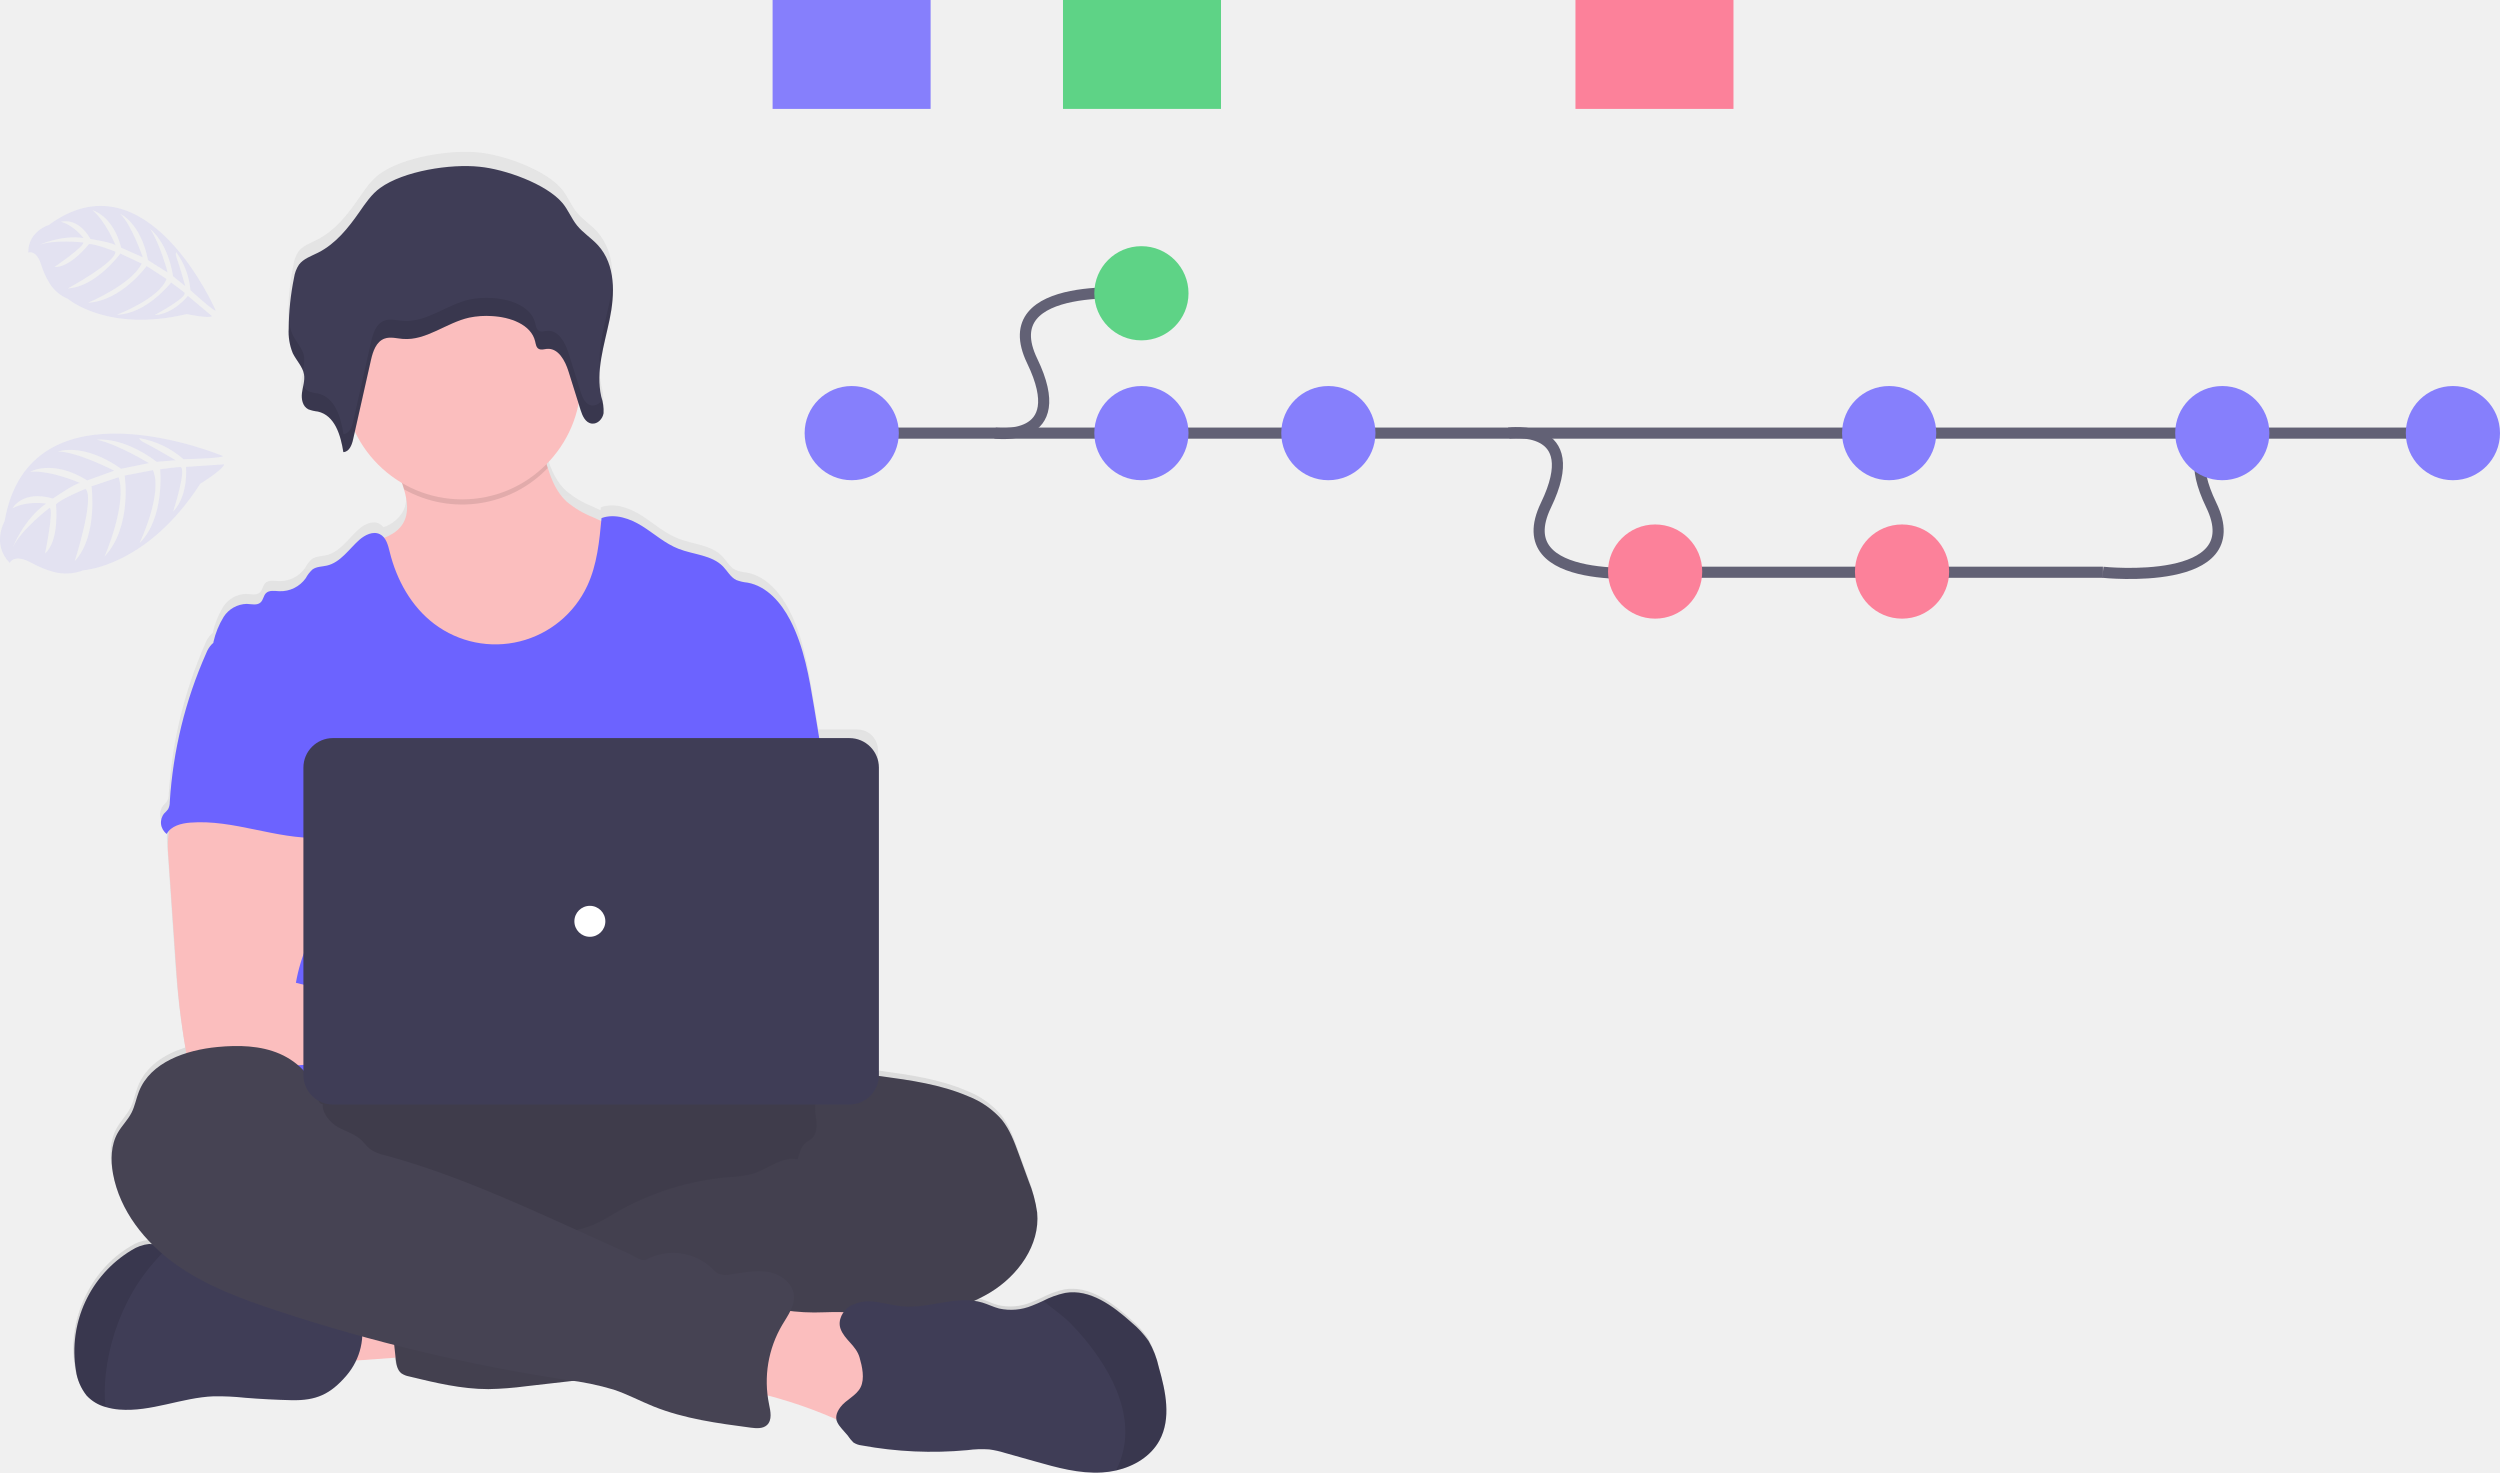
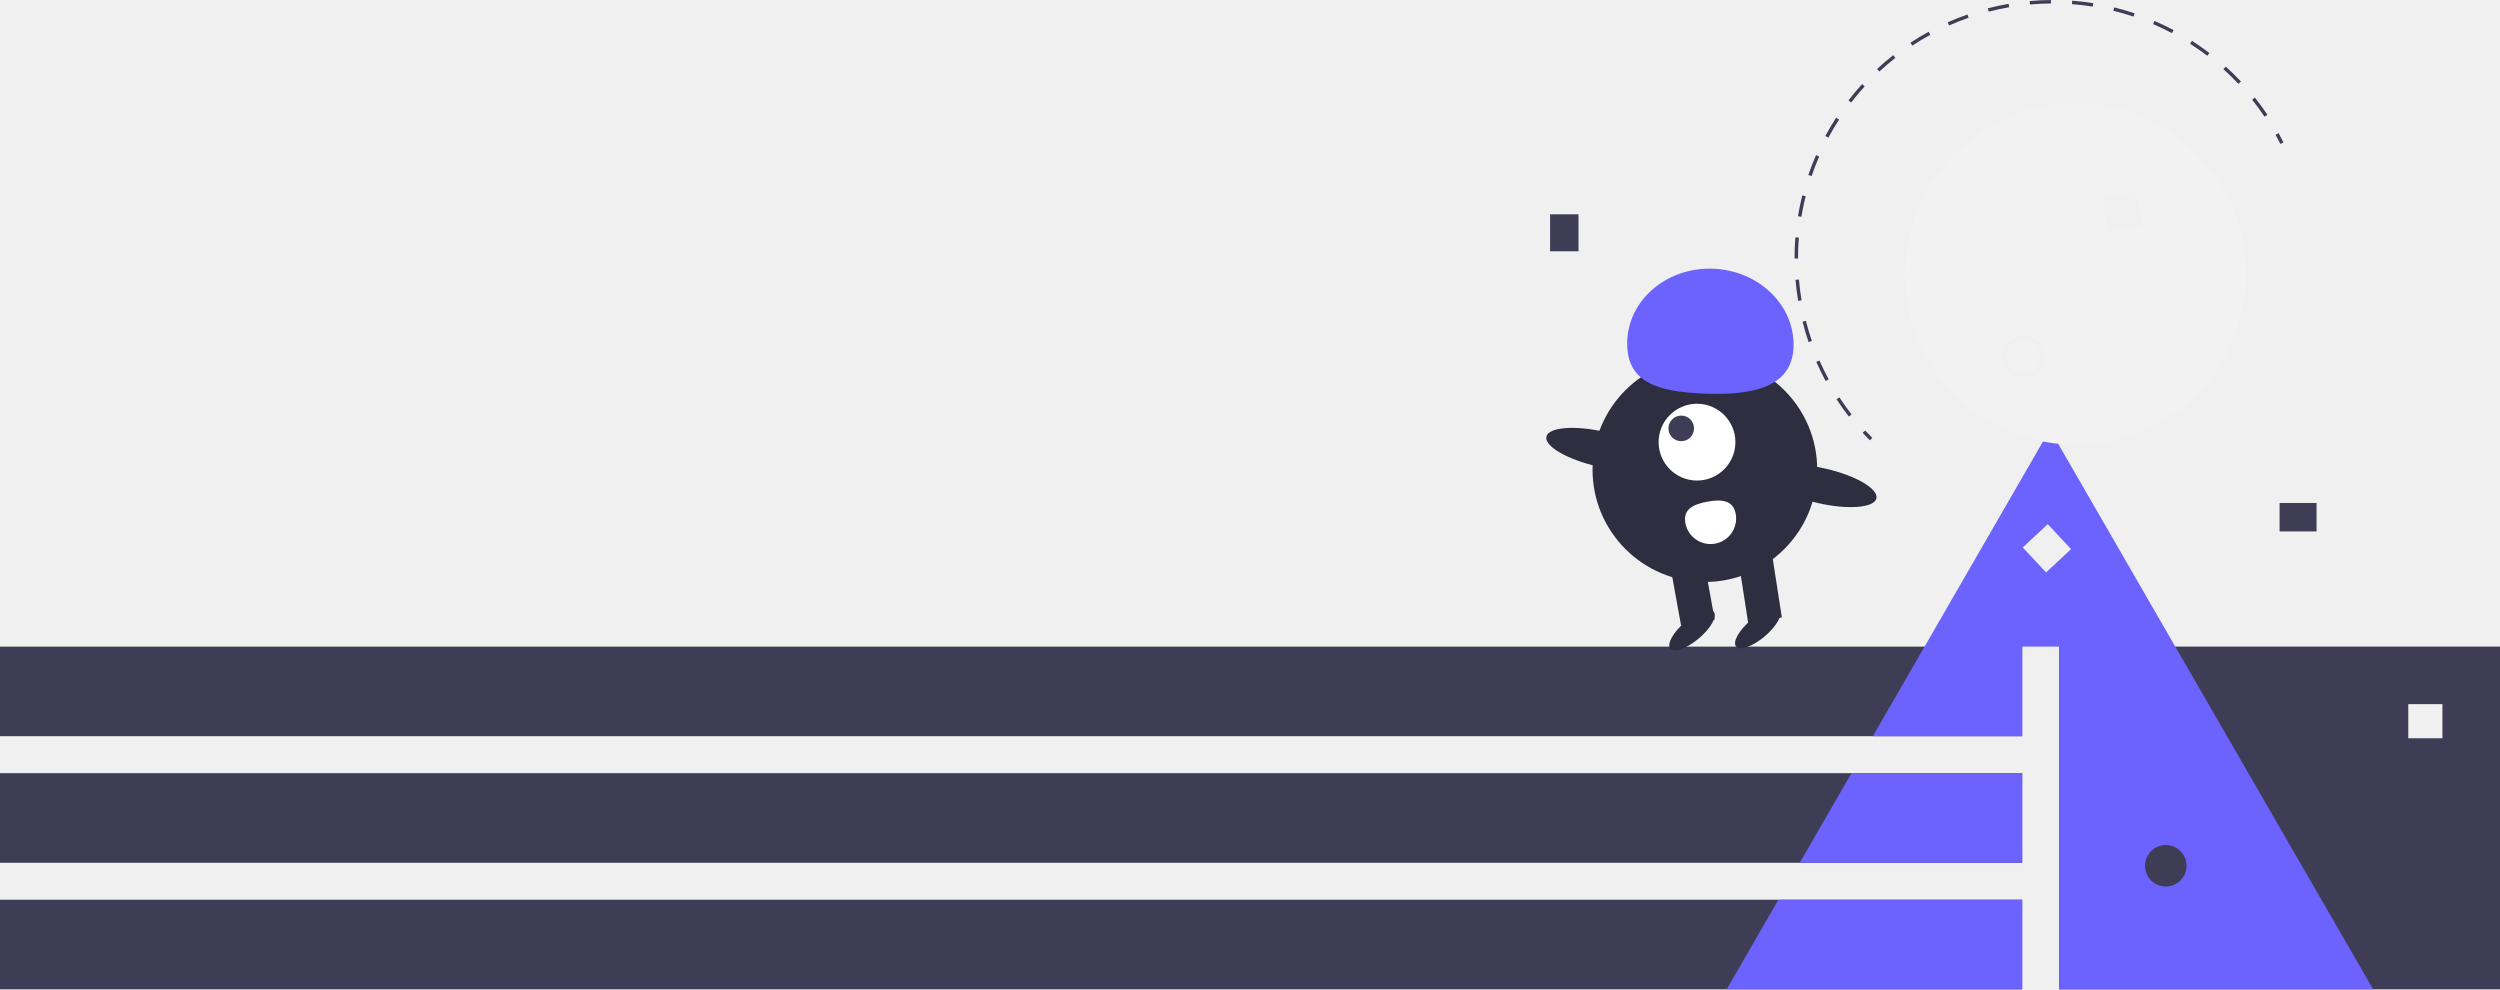
- <svg xmlns="http://www.w3.org/2000/svg" viewBox="0 0 674.38 397.257">
+ <svg xmlns="http://www.w3.org/2000/svg" width="1920.307" height="759.925" viewBox="0 0 1920.307 759.925">
  <defs>
-     <style>.a{fill:url(#a);}.b{fill:#fbbebe;}.c{fill:#464353;}.d,.i{opacity:0.1;}.e{fill:#6c63ff;}.f{opacity:0.05;}.g{fill:#3f3d56;}.h{fill:#fff;}.j{opacity:0.8;}.k{fill:none;stroke:#3f3d56;stroke-miterlimit:10;stroke-width:3px;}.l{fill:#3acc6c;}.m{fill:#ff6584;}</style>
-     <linearGradient id="a" x1="0.5" y1="1" x2="0.5" gradientUnits="objectBoundingBox">
-       <stop offset="0" stop-color="gray" stop-opacity="0.251" />
-       <stop offset="0.54" stop-color="gray" stop-opacity="0.122" />
-       <stop offset="1" stop-color="gray" stop-opacity="0.102" />
-     </linearGradient>
+     <style>.a{fill:#3f3d56;}.b{fill:#6c63ff;}.c{fill:#f2f2f2;}.d{fill:#2f2e41;}.e{fill:#fff;}</style>
  </defs>
-   <g transform="translate(-0.003 -85.389)">
-     <path class="a" d="M401.908,612.036a26.42,26.42,0,0,0-2.785-7.261,25.429,25.429,0,0,0-4.56-4.991c-5.047-4.581-11.243-9.231-17.933-8.075a23.943,23.943,0,0,0-5.945,2.172c-.975.453-1.956.905-2.959,1.288a14.738,14.738,0,0,1-8.925.78c-1.532-.411-2.959-1.149-4.469-1.608a14.163,14.163,0,0,0-2.193-.473,37.35,37.35,0,0,0,4.24-2.235c7.5-4.595,13.491-12.9,12.656-21.783a35.963,35.963,0,0,0-2.325-8.667l-2.673-7.393c-1.156-3.2-2.353-6.467-4.462-9.127a23.093,23.093,0,0,0-9.14-6.474c-7.414-3.223-15.517-4.358-23.516-5.458l-.557-.077V446.241a5.569,5.569,0,0,0-5.569-5.569H310.281q-.7-4.26-1.392-8.507c-1.323-8.082-2.694-16.311-6.418-23.586-2.437-4.762-6.314-9.308-11.542-10.24a11.2,11.2,0,0,1-3-.7c-1.532-.752-2.367-2.423-3.543-3.655-3.035-3.181-7.971-3.23-12.036-4.873-3.592-1.427-6.53-4.114-9.8-6.182s-7.337-3.536-10.957-2.193a7.344,7.344,0,0,1-.077.787l-2.325-1.072a25.613,25.613,0,0,1-7.073-4.26c-2.583-2.437-3.961-5.667-5.033-9.1-.111-.355-.216-.7-.327-1.079a32.322,32.322,0,0,0,8.66-16.534l.564,1.831a12.157,12.157,0,0,0,.446,1.211,4.776,4.776,0,0,0,1.392,1.97,2.472,2.472,0,0,0,.585.341,2.437,2.437,0,0,0,.6.153,2.228,2.228,0,0,0,.863-.063,3.293,3.293,0,0,0,2.088-1.935,4.176,4.176,0,0,0,.244-.849,4.391,4.391,0,0,0,.049-.529v-.724a1.358,1.358,0,0,0-.035-.348v-.181a2.026,2.026,0,0,0-.07-.411c-.028-.132,0-.077,0-.111-.035-.174-.077-.355-.111-.529v-.132c0-.042-.063-.285-.1-.432s-.049-.188-.07-.285v-.042h0c-.07-.278-.132-.55-.195-.828a23.933,23.933,0,0,1-.383-7.351,78.715,78.715,0,0,1,1.991-10.686l.146-.634c.056-.244.111-.487.16-.738.111-.5.223-1,.327-1.511h0l.251-1.281.188-1.142V324.1a33,33,0,0,0,.244-7.818h0a16.452,16.452,0,0,0-3.919-9.83c-1.747-1.942-4.052-3.376-5.674-5.416-1.518-1.907-2.374-4.26-3.947-6.133-4.344-5.186-15.5-9.182-22.339-9.878-7.839-.794-20.5,1.211-26.823,5.841-2.339,1.706-3.94,4.177-5.569,6.516-2.993,4.351-6.391,8.695-11.187,11.138-1.81.919-3.885,1.615-5.089,3.216a8.7,8.7,0,0,0-1.358,3.606,71.5,71.5,0,0,0-1.434,13.77h0v1.74a12.691,12.691,0,0,0,1.086,5.033c.111.237.237.466.369.7l.084.146a27.692,27.692,0,0,1,2.228,3.794,5.026,5.026,0,0,1,.341,1.156,8.521,8.521,0,0,1-.195,3.049h0a2.678,2.678,0,0,1-.09.459l-.063.3a.587.587,0,0,1-.056.306c-.056.3-.1.6-.146.891h0a6.265,6.265,0,0,0,.153,2.409,3.168,3.168,0,0,0,1.545,2.088,4.526,4.526,0,0,0,1.253.39c.439.077.884.125,1.316.223a6.494,6.494,0,0,1,1.594.592,6.417,6.417,0,0,1,1.344.863,7.656,7.656,0,0,1,.578.585,9.745,9.745,0,0,1,.989,1.351q.223.369.418.752a17.176,17.176,0,0,1,1.19,3.147c.181.647.334,1.3.466,1.956.063.292.118.585.167.87s.1.578.139.863h0a2.028,2.028,0,0,0,.557-.111,3.762,3.762,0,0,0,1.914-2.715c.056-.195.1-.383.146-.571.16-.7.327-1.462.487-2.193a32.281,32.281,0,0,0,12.7,13.993c.195.578.383,1.149.55,1.733.912,3.154,1.351,6.453-.23,9.21a9.745,9.745,0,0,1-5.138,4,3.4,3.4,0,0,0-1.149-.975c-1.831-.919-4.031.195-5.569,1.566-2.785,2.52-5.054,6.133-8.716,6.961-1.323.306-2.785.244-3.885,1.051a9.05,9.05,0,0,0-1.8,2.367,8.3,8.3,0,0,1-7.122,3.55c-1.274-.063-2.785-.355-3.655.578-.647.7-.7,1.8-1.392,2.457-.933.919-2.464.473-3.766.418a7.525,7.525,0,0,0-6.2,3.55,23.2,23.2,0,0,0-2.785,6.961v.042a4.976,4.976,0,0,0-.508.425,7.344,7.344,0,0,0-1.538,2.492,118.95,118.95,0,0,0-9.816,40.5,4.177,4.177,0,0,1-.446,1.963,9.658,9.658,0,0,1-1.023,1.114,3.905,3.905,0,0,0,.647,5.569,4.384,4.384,0,0,1,.745-.989c-.077.32-.146.633-.195.919a24.706,24.706,0,0,0-.077,6.126q.989,14.508,2,28.995c.188,2.736.376,5.465.627,8.194q.731,7.922,2.088,15.782a6.8,6.8,0,0,0,.153.7c-5.674,1.8-10.721,5.061-12.844,10.5-.738,1.88-1.072,3.926-1.977,5.729-1,1.977-2.631,3.557-3.717,5.493-1.873,3.328-1.956,7.407-1.274,11.138,1.316,7.275,5.249,13.777,10.442,19.068h-.7a10.889,10.889,0,0,0-4.755,1.706c-10.985,6.418-17.265,20.188-14.974,32.761a14.055,14.055,0,0,0,2.882,6.822,10.8,10.8,0,0,0,5.068,3.1,17.608,17.608,0,0,0,3.738.7c8.563.7,16.854-3.272,25.437-3.606a68.219,68.219,0,0,1,8.514.4q6.2.515,12.426.654c6.746.16,10.54-1.636,14.842-6.676a18.171,18.171,0,0,0,2.624-4.135c3.662-.209,7.706-.529,10.63-.766l.042.4c.16,1.392.4,2.993,1.518,3.871a5.3,5.3,0,0,0,2.088.856c7.031,1.727,14.146,3.481,21.386,3.481a90.293,90.293,0,0,0,10.157-.78l12.719-1.469a63.357,63.357,0,0,1,10.93,2.381c3.676,1.246,7.108,3.1,10.7,4.567,8.354,3.383,17.334,4.595,26.231,5.778,1.518.2,3.258.341,4.379-.7,1.448-1.392.968-3.717.557-5.667-.167-.8-.292-1.6-.39-2.409a122,122,0,0,1,17.571,6.1l1,.439c.292,1.518,1.692,2.729,3.035,4.365a11.135,11.135,0,0,0,1.538,1.907,5.132,5.132,0,0,0,2.207.794,102.9,102.9,0,0,0,28.493,1.288,29.146,29.146,0,0,1,5.876-.2,25.464,25.464,0,0,1,4.246.954l8.054,2.311c5.938,1.7,12.016,3.418,18.177,3.035a23.256,23.256,0,0,0,3.71-.536c4.873-1.128,9.412-3.85,11.751-8.229C405.215,625.9,403.69,618.58,401.908,612.036Z" transform="translate(-89.524 -158.501)" />
-     <path class="b" d="M205.03,745.4c-1.469-3.342-2.861-7.184-1.392-10.526a8.945,8.945,0,0,1,4.629-4.351,22.276,22.276,0,0,1,6.265-1.545A87.438,87.438,0,0,1,234.9,728.7c.494,3.912-.55,7.88-1.448,11.661-.814,3.481-1.281,4-4.873,4.177C226.255,744.66,205.58,746.63,205.03,745.4Z" transform="translate(-117.996 -293.221)" />
-     <ellipse class="c" cx="99.55" cy="27.846" rx="99.55" ry="27.846" transform="translate(49.476 373.944)" />
-     <ellipse class="d" cx="99.55" cy="27.846" rx="99.55" ry="27.846" transform="translate(49.476 373.944)" />
-     <path class="b" d="M291.085,444.6a30.972,30.972,0,0,1-15.97,14.508,40.084,40.084,0,0,1-12.677,2.409,36.111,36.111,0,0,1-13.993-1.706c-5.959-2.158-10.909-6.572-14.619-11.716s-6.265-11.02-8.486-16.944c-1.17-3.084-2.283-6.37-1.733-9.628,3.585-.814,7.511-2.012,9.363-5.193,1.58-2.729,1.142-6,.23-9.12-.258-.884-.557-1.761-.856-2.6-.7-2.019-3.1-5.855-1.392-7.581,1.065-1.093,5.527-1.65,7.066-2.36,4.741-2.186,9.113-5.346,14.32-6.384,4.5-.9,9.154-.056,13.651.877a4.49,4.49,0,0,1,1.685.606,4.052,4.052,0,0,1,1.253,1.88c1.281,3.119,2.033,6.565,3.063,9.816,1.072,3.4,2.45,6.6,5.033,9.015a25.694,25.694,0,0,0,7.08,4.219l6.168,2.826a8.11,8.11,0,0,1,2.917,1.887,7.386,7.386,0,0,1,1.392,3.787,35.378,35.378,0,0,1-3.495,21.407Z" transform="translate(-124.21 -189.811)" />
-     <path class="d" d="M274.971,401.461a32.023,32.023,0,0,1-38.755,5.75c-.258-.884-.557-1.761-.856-2.6-.7-2.019-3.1-5.855-1.392-7.581,1.065-1.093,5.527-1.65,7.066-2.36,4.741-2.186,9.113-5.346,14.32-6.384,4.5-.9,9.154-.056,13.652.877a4.49,4.49,0,0,1,1.685.606,4.052,4.052,0,0,1,1.253,1.88C273.189,394.764,273.941,398.21,274.971,401.461Z" transform="translate(-127.22 -189.811)" />
-     <circle class="b" cx="32.023" cy="32.023" r="32.023" transform="translate(92.638 156.049)" />
-     <path class="e" d="M328.237,493.4l-2.631-15.942c-1.33-8-2.7-16.151-6.419-23.356-2.443-4.72-6.321-9.217-11.549-10.15a11.174,11.174,0,0,1-3.007-.7c-1.532-.738-2.367-2.395-3.543-3.62-3.035-3.147-7.978-3.2-12.043-4.8-3.592-1.392-6.53-4.072-9.8-6.119s-7.344-3.481-10.964-2.172c-.585,6.231-1.2,12.6-3.85,18.274A27.345,27.345,0,0,1,223.174,455.1c-6.2-4.671-10.178-11.876-12.029-19.416-.453-1.838-.968-3.947-2.659-4.79-1.831-.919-4.031.195-5.569,1.545-2.785,2.5-5.061,6.077-8.723,6.92-1.323.306-2.785.244-3.885,1.044a8.841,8.841,0,0,0-1.81,2.346,8.354,8.354,0,0,1-7.122,3.523c-1.274-.063-2.785-.355-3.655.571-.647.7-.7,1.782-1.392,2.43-.94.912-2.464.466-3.773.418a7.612,7.612,0,0,0-6.2,3.481,22.453,22.453,0,0,0-2.785,6.864c7.609,16.944,14.57,33.91,22.179,50.854a4.337,4.337,0,0,1,.55,2.088,5.089,5.089,0,0,1-.947,2.089c-3.731,5.994-3.613,13.533-3.2,20.578s.912,14.487-2.235,20.8c-.856,1.733-1.97,3.321-2.785,5.054-1.907,3.926-2.6,16.485-1.483,20.7H333.034c-3-8.249-1.859-24.8-1.232-33.561.439-6.126-.7-12.245-1.183-18.371C329.553,517.76,330.305,505.891,328.237,493.4Z" transform="translate(-106.011 -201.402)" />
-     <path class="b" d="M146.149,544.865a24.644,24.644,0,0,0-.084,6.077l2,28.73c.188,2.708.376,5.409.627,8.11.48,5.242,1.2,10.442,2.088,15.636a2.785,2.785,0,0,0,2.854,2.708c8.806,1.866,17.9,1.789,26.892,1.281,13.714-.766,27.407-2.513,41.143-2.214,3.536.077,7.658,0,9.8-2.785s.9-7.289-1.9-9.537-6.6-2.785-10.192-2.785c-4.755-.049-9.509.627-14.25.348a70.6,70.6,0,0,1-12.823-2.36l-11.835-2.945a45.621,45.621,0,0,1,3.112-10.366c2.325-6.036,4.5-12.273,4.539-18.74s-2.395-13.269-7.692-16.972c-4.358-3.042-9.969-3.606-15.281-3.481-3.864.111-10.54-.815-14.069.7C148.286,537.493,146.671,542.129,146.149,544.865Z" transform="translate(-100.647 -234.626)" />
-     <path class="c" d="M356.9,643.11c2.318-.884,4.873-.564,7.358-.23,8,1.093,16.116,2.214,23.53,5.409a23.1,23.1,0,0,1,9.147,6.412c2.088,2.638,3.307,5.869,4.462,9.05l2.673,7.324a35.255,35.255,0,0,1,2.332,8.584c.835,8.765-5.158,17.028-12.7,21.581s-16.415,6.175-25.061,7.873-17.327,3.578-25.939,5.569a104.427,104.427,0,0,1-12.2,2.4c-9.217,1.044-18.852-.494-27.609,2.555-3.481,1.218-6.9,3.028-10.512,3.871a65.389,65.389,0,0,1-7.268,1.107l-16.575,1.894a90.416,90.416,0,0,1-10.164.78c-7.24,0-14.362-1.713-21.393-3.425a5.41,5.41,0,0,1-2.088-.842c-1.114-.877-1.357-2.43-1.518-3.836q-1.065-9.335-1.866-18.692c-.167-2.026-.292-4.219.815-5.924,1.392-2.088,4.107-2.743,6.586-3.147a171.867,171.867,0,0,1,31.8-2.207c4.045-4.045,10.714-4.066,16.011-6.265a47.62,47.62,0,0,0,5.646-3.07,73.791,73.791,0,0,1,31-9.795,28.856,28.856,0,0,0,6.342-.9c4.1-1.274,7.839-4.741,12.05-3.892.522-1.441.884-3.369,2.088-4.358.6-.508,1.337-.849,1.887-1.392,1.163-1.177,1.267-3.028,1.093-4.671s-.564-3.328-.139-4.929a6.815,6.815,0,0,1,.773-1.719C349.552,644.614,352.705,642.762,356.9,643.11Z" transform="translate(-126.622 -267.182)" />
-     <path class="f" d="M356.9,643.11c2.318-.884,4.873-.564,7.358-.23,8,1.093,16.116,2.214,23.53,5.409a23.1,23.1,0,0,1,9.147,6.412c2.088,2.638,3.307,5.869,4.462,9.05l2.673,7.324a35.255,35.255,0,0,1,2.332,8.584c.835,8.765-5.158,17.028-12.7,21.581s-16.415,6.175-25.061,7.873-17.327,3.578-25.939,5.569a104.427,104.427,0,0,1-12.2,2.4c-9.217,1.044-18.852-.494-27.609,2.555-3.481,1.218-6.9,3.028-10.512,3.871a65.389,65.389,0,0,1-7.268,1.107l-16.575,1.894a90.416,90.416,0,0,1-10.164.78c-7.24,0-14.362-1.713-21.393-3.425a5.41,5.41,0,0,1-2.088-.842c-1.114-.877-1.357-2.43-1.518-3.836q-1.065-9.335-1.866-18.692c-.167-2.026-.292-4.219.815-5.924,1.392-2.088,4.107-2.743,6.586-3.147a171.867,171.867,0,0,1,31.8-2.207c4.045-4.045,10.714-4.066,16.011-6.265a47.62,47.62,0,0,0,5.646-3.07,73.791,73.791,0,0,1,31-9.795,28.856,28.856,0,0,0,6.342-.9c4.1-1.274,7.839-4.741,12.05-3.892.522-1.441.884-3.369,2.088-4.358.6-.508,1.337-.849,1.887-1.392,1.163-1.177,1.267-3.028,1.093-4.671s-.564-3.328-.139-4.929a6.815,6.815,0,0,1,.773-1.719C349.552,644.614,352.705,642.762,356.9,643.11Z" transform="translate(-126.622 -267.182)" />
-     <path class="g" d="M183.065,743.565c-4.309,4.991-8.1,6.773-14.849,6.613q-6.224-.146-12.433-.647a69.767,69.767,0,0,0-8.521-.4c-8.59.334-16.882,4.267-25.451,3.578a18.042,18.042,0,0,1-3.738-.7A10.881,10.881,0,0,1,113,748.939a13.866,13.866,0,0,1-2.882-6.76A31.845,31.845,0,0,1,125.1,709.732a10.986,10.986,0,0,1,4.762-1.692,11.285,11.285,0,0,1,4.817,1.058l.1.042a36.43,36.43,0,0,1,11.932,7.964,6.725,6.725,0,0,0,1.824,1.469,6.266,6.266,0,0,0,2.151.4l9.147.578a21.675,21.675,0,0,1,4.595.633,36.525,36.525,0,0,1,4.831,2.089c4.922,2.2,10.38,2.785,15.7,3.634a2.347,2.347,0,0,1,1.392.557,2.179,2.179,0,0,1,.432.9,17.759,17.759,0,0,1-3.717,16.193Z" transform="translate(-89.627 -287.085)" />
-     <path class="d" d="M134.78,709.15a54.924,54.924,0,0,0-9.154,11.445,57.279,57.279,0,0,0-7.477,22.653,42.048,42.048,0,0,0-.077,8.778A10.88,10.88,0,0,1,113,748.949a13.866,13.866,0,0,1-2.882-6.76A31.845,31.845,0,0,1,125.1,709.742a10.984,10.984,0,0,1,4.762-1.692,11.286,11.286,0,0,1,4.817,1.058Z" transform="translate(-89.627 -287.088)" />
-     <path class="b" d="M390.912,733.939c5.117-.139,10.86-.4,14.619,3.049,3.585,3.258,4.059,8.632,4.3,13.471l.272,5.618a11.222,11.222,0,0,1-.536,5.068c-1.225,2.785-4.588,4.128-7.658,3.968s-5.889-1.5-8.695-2.715a122.315,122.315,0,0,0-23.669-7.456q.4-5.827,1.323-11.6c.425-2.666.494-7.129,2.276-9.342,1.887-2.339,4.344-1.072,6.906-.64a55.437,55.437,0,0,0,10.867.578Z" transform="translate(-168.595 -294.557)" />
-     <path class="c" d="M181.125,646.707c0,.7-1.093,0-1.19-.745-.766-5.632-5.235-10.275-10.442-12.531s-11.138-2.374-16.777-1.838c-8.528.808-18.1,4.072-21.219,12.043-.738,1.866-1.072,3.885-1.977,5.674-1,1.963-2.638,3.529-3.724,5.437-1.873,3.3-1.949,7.344-1.274,11.076,1.817,9.955,8.625,18.469,16.875,24.365s17.891,9.419,27.5,12.593A476.993,476.993,0,0,0,246.869,721.4a74.926,74.926,0,0,1,12.726,2.625c3.676,1.232,7.115,3.077,10.707,4.525,8.354,3.355,17.341,4.553,26.245,5.729,1.518.195,3.258.334,4.379-.7,1.448-1.344.968-3.683.557-5.611a30.178,30.178,0,0,1,3.557-21.414c1.49-2.506,3.425-5.075,3.147-7.978-.334-3.383-3.7-5.778-7.059-6.321s-6.767.258-10.136.7a5.43,5.43,0,0,1-3.446-.341,6.886,6.886,0,0,1-1.351-1.2,15.267,15.267,0,0,0-17.78-2.485c-1.246.7-3.133-.856-4.428-1.441l-14.64-6.627c-16.819-7.609-33.722-15.253-51.515-20.07a10.82,10.82,0,0,1-3.968-1.65c-.884-.7-1.518-1.643-2.332-2.416-1.775-1.678-4.247-2.346-6.377-3.536S180.637,649.1,181.125,646.707Z" transform="translate(-94.028 -263.776)" />
-     <path class="g" d="M492.142,766.686c-2.339,4.337-6.878,7.038-11.751,8.152a23.322,23.322,0,0,1-3.717.529c-6.161.383-12.245-1.323-18.183-3.007l-8.061-2.269a25.45,25.45,0,0,0-4.247-.947,29.141,29.141,0,0,0-5.876.2,104.138,104.138,0,0,1-28.542-1.281,5.032,5.032,0,0,1-2.207-.787,10.963,10.963,0,0,1-1.539-1.887c-2.193-2.638-4.553-4.177-1.956-7.658,1.5-2.019,4.274-3.028,5.437-5.346s.418-5.611-.272-8.006c-.94-3.307-4.031-4.734-5.138-7.769-.828-2.29.564-4.95,2.659-6.2a11.047,11.047,0,0,1,7.1-1.023c2.416.32,4.783,1,7.212,1.19,7.143.571,14.445-3.112,21.3-1.037,1.511.459,2.938,1.19,4.469,1.594a14.863,14.863,0,0,0,8.932-.773c1-.376,1.984-.828,2.959-1.274a23.829,23.829,0,0,1,5.952-2.151c6.69-1.149,12.893,3.481,17.94,8a25.367,25.367,0,0,1,4.56,4.943,24.813,24.813,0,0,1,2.785,7.191C493.806,753.515,495.33,760.768,492.142,766.686Z" transform="translate(-179.347 -292.775)" />
-     <path class="d" d="M516.509,766.667c-2.339,4.337-6.878,7.038-11.751,8.152a22.757,22.757,0,0,0,2.471-11.946c-.418-6.62-3.328-12.858-7.038-18.358a65.023,65.023,0,0,0-7.755-9.447c-2.214-2.228-4.936-4-7.317-6.036a23.821,23.821,0,0,1,5.952-2.151c6.69-1.149,12.893,3.481,17.94,8a25.363,25.363,0,0,1,4.56,4.943,24.811,24.811,0,0,1,2.785,7.191C518.173,753.5,519.7,760.75,516.509,766.667Z" transform="translate(-203.714 -292.757)" />
-     <path class="e" d="M157,473.672a7.206,7.206,0,0,0-1.545,2.471,116.857,116.857,0,0,0-9.816,40.112,4.01,4.01,0,0,1-.453,1.942,8.5,8.5,0,0,1-1.023,1.107,3.843,3.843,0,0,0,.654,5.569c1.149-2.165,3.9-2.868,6.342-3.056,11.7-.926,23.133,4.518,34.87,4.107-.828-2.861-2.019-5.611-2.694-8.507-2.986-12.858,4.462-26.857-.1-39.242-.912-2.478-2.437-4.915-4.838-6a12.887,12.887,0,0,0-3.1-.821c-2.966-.536-8.869-2.826-11.737-1.907-1.058.341-1.476,1.337-2.353,1.935C159.877,472.238,158.109,472.551,157,473.672Z" transform="translate(-99.84 -214.523)" />
-     <rect class="g" width="155.242" height="98.853" rx="7.97" transform="translate(81.847 284.488)" />
-     <circle class="h" cx="4.177" cy="4.177" r="4.177" transform="translate(154.943 329.738)" />
-     <path class="g" d="M217.421,296.269c-2.339,1.692-3.94,4.121-5.569,6.453-3,4.309-6.4,8.611-11.194,11.013-1.817.912-3.891,1.6-5.1,3.188a8.59,8.59,0,0,0-1.358,3.571,70.766,70.766,0,0,0-1.434,13.645,15.165,15.165,0,0,0,1.107,6.711c.954,1.949,2.673,3.6,3.028,5.722.271,1.657-.341,3.307-.557,4.971s.16,3.634,1.7,4.427a10.3,10.3,0,0,0,2.576.606c4.629,1.03,6.182,6.46,6.885,10.95,1.573-.091,2.283-1.894,2.611-3.362l4.824-21.448c.522-2.325,1.392-5.019,3.71-5.834,1.552-.536,3.251-.035,4.873.1,6.37.522,11.758-4.4,17.989-5.757a22.972,22.972,0,0,1,6.063-.4c4.915.244,10.63,2.262,11.674,6.85.174.745.278,1.636.975,2s1.427.056,2.158,0c3.119-.313,4.957,3.2,5.855,6.063l3.272,10.442c.487,1.58,1.309,3.439,3.021,3.641,1.58.195,2.924-1.3,3.161-2.785a12.2,12.2,0,0,0-.62-4.511c-1.538-6.857.815-13.874,2.249-20.745s1.692-14.765-3.119-20.056c-1.747-1.914-4.045-3.342-5.674-5.36-1.518-1.894-2.374-4.219-3.947-6.077-4.351-5.131-15.51-9.092-22.353-9.746C236.412,289.7,223.742,291.681,217.421,296.269Z" transform="translate(-114.884 -160.172)" />
-     <g class="i" transform="translate(77.893 161.263)">
-       <path d="M276.111,370.47c-1.713-.209-2.534-2.088-3.021-3.641q-1.636-5.228-3.272-10.442c-.9-2.875-2.736-6.384-5.855-6.063-.731.077-1.518.362-2.158,0s-.8-1.26-.975-2c-1.044-4.595-6.76-6.606-11.674-6.85a23.275,23.275,0,0,0-6.063.4c-6.231,1.392-11.619,6.265-17.989,5.757-1.643-.132-3.342-.634-4.873-.1-2.346.808-3.188,3.481-3.71,5.834L211.7,374.8c-.327,1.476-1.037,3.279-2.611,3.362-.7-4.483-2.256-9.913-6.885-10.944a10.943,10.943,0,0,1-2.576-.606,3.021,3.021,0,0,1-1.344-1.5c-.125.647-.271,1.295-.355,1.942-.209,1.657.16,3.634,1.7,4.428a10.3,10.3,0,0,0,2.576.606c4.629,1.03,6.182,6.46,6.885,10.95,1.573-.09,2.283-1.894,2.611-3.362l4.824-21.448c.522-2.325,1.392-5.019,3.71-5.834,1.552-.536,3.251-.035,4.873.1,6.37.522,11.758-4.4,17.989-5.757a22.972,22.972,0,0,1,6.063-.4c4.915.244,10.63,2.262,11.674,6.85.174.745.278,1.636.975,2s1.427.056,2.158,0c3.119-.313,4.957,3.2,5.855,6.063q1.629,5.228,3.272,10.442c.487,1.58,1.309,3.439,3.021,3.641,1.58.195,2.924-1.3,3.161-2.785a9.454,9.454,0,0,0-.418-3.7,2.875,2.875,0,0,1-2.743,1.608Z" transform="translate(-194.328 -336.95)" />
-       <path d="M196.915,359.789c-.355-2.123-2.088-3.773-3.028-5.722a11.451,11.451,0,0,1-1.03-4.177c0,.78-.07,1.559-.077,2.346a15.165,15.165,0,0,0,1.107,6.711c.773,1.58,2.047,2.973,2.687,4.581a10.484,10.484,0,0,0,.341-3.738Z" transform="translate(-192.78 -339.524)" />
-       <path d="M315.941,340.451c-1.267,6.07-3.244,12.252-2.631,18.337.4-4.49,1.706-9.008,2.631-13.464A35.5,35.5,0,0,0,316.749,335a42.565,42.565,0,0,1-.808,5.451Z" transform="translate(-229.368 -335)" />
-     </g>
-     <g class="j" transform="translate(208.414 85.389)">
-       <line class="k" x2="435.136" transform="translate(21.344 116.835)" />
-       <path class="k" d="M466.46,377.307s20.808,2.889,10.032-19.437,29.238-18.1,29.238-18.1" transform="translate(-406.459 -260.479)" />
-       <path class="k" d="M665.53,393.777s20.808-2.882,10.031,19.443,29.238,18.1,29.238,18.1" transform="translate(-466.946 -276.949)" />
-       <path class="k" d="M935.02,393.777s-20.815-2.882-10.031,19.443-29.238,18.1-29.238,18.1" transform="translate(-536.898 -276.949)" />
-       <line class="k" x1="114.816" transform="translate(244.036 154.364)" />
-       <circle class="e" cx="12.705" cy="12.705" r="12.705" transform="translate(8.639 104.13)" />
-       <circle class="l" cx="12.705" cy="12.705" r="12.705" transform="translate(86.782 66.406)" />
-       <circle class="e" cx="12.705" cy="12.705" r="12.705" transform="translate(86.782 104.13)" />
-       <circle class="e" cx="12.705" cy="12.705" r="12.705" transform="translate(137.211 104.13)" />
-       <circle class="m" cx="12.705" cy="12.705" r="12.705" transform="translate(225.358 141.472)" />
-       <circle class="m" cx="12.705" cy="12.705" r="12.705" transform="translate(291.966 141.472)" />
-       <circle class="e" cx="12.705" cy="12.705" r="12.705" transform="translate(288.492 104.13)" />
-       <circle class="e" cx="12.705" cy="12.705" r="12.705" transform="translate(440.559 104.13)" />
-       <circle class="e" cx="12.705" cy="12.705" r="12.705" transform="translate(378.351 104.13)" />
-       <rect class="e" width="42.625" height="29.378" />
-       <rect class="l" width="42.625" height="29.378" transform="translate(78.331)" />
-       <rect class="m" width="42.625" height="29.378" transform="translate(216.572)" />
-     </g>
-     <g class="i" transform="translate(0.003 202.35)">
-       <path class="e" d="M141,400.07S88.952,378.183,82.13,417.675c0,0-3.557,6.154,1.392,11.236,0,0,1.065-2.729,6.091.091a25.877,25.877,0,0,0,5.681,2.311,12.782,12.782,0,0,0,8.089-.432h0s17.118-.926,31.515-23.321c0,0,6.175-3.815,6.481-5.249l-10.317.7s.794,7.553-3.481,12.085c0,0,3.787-11.723,1.97-12.05-.369-.07-5.451.6-5.451.6s1.316,13.136-5.569,19.931c0,0,6.391-13.359,3.613-19.694l-7.616,1.469s2.088,13.819-5.444,21.852c0,0,6.2-14.2,3.8-21.414l-7.289,2.45s1.754,13.512-4.546,20.188c0,0,5.5-17.132,2.91-19.492,0,0-6.558,2.659-7.957,4.177,0,0,1.037,9.746-2.966,13.262,0,0,2.457-11.835,1.239-12.322,0,0-7.616,5.736-9.941,10.686,0,0,2.9-7.56,8.987-11.835,0,0-5.117-.863-9.05,1.274,0,0,2.631-5.019,10.895-2.638,0,0,6.119-4.24,7.344-4.177,0,0-7.818-3.481-13.464-3.049,0,0,6.057-3.481,15.371,2.332l7.275-2.624s-10.094-5.172-15.148-5.152c0,0,6.725-2.6,17.035,4.636l7.449-1.518s-8.354-5.117-13.986-6.307c0,0,6.753-1.072,16.137,5.952l5.089-.425s-6.161-3.634-8.027-4.518-1.782-1.455-1.782-1.455a24.289,24.289,0,0,1,11.932,5.695S140.962,400.717,141,400.07Z" transform="translate(-80.893 -394.021)" />
-     </g>
-     <g class="i" transform="translate(7.63 140.939)">
-       <path class="e" d="M142.411,334.031s-18.434-42.653-44.992-23.091c0,0-5.611,1.629-5.569,7.449,0,0,2.186-1.016,3.571,3.53a20.954,20.954,0,0,0,2.088,4.6,10.442,10.442,0,0,0,5.047,4.351h0s10.7,9.2,32.023,4.1c0,0,5.848,1.246,6.843.578l-6.516-5.479s-3.836,4.943-8.973,5.179c0,0,8.932-4.8,8.041-6.036-.181-.251-3.585-2.743-3.585-2.743s-6.7,8.549-14.619,8.681c0,0,11.41-4.3,13.366-9.642l-5.36-3.481s-6.76,9.4-15.81,9.892c0,0,11.772-4.908,14.459-10.561l-5.729-2.694s-6.655,9.05-14.181,9.391c0,0,13.032-7.045,12.83-9.92,0,0-5.409-2.158-7.129-2.033,0,0-4.922,6.37-9.314,6.189,0,0,8.208-5.632,7.762-6.613,0,0-7.8-.933-11.995.7,0,0,6.029-2.84,12.078-1.907,0,0-2.548-3.432-6.091-4.386,0,0,4.428-1.483,7.978,4.629,0,0,6.043.975,6.753,1.7,0,0-2.652-6.537-6.265-9.482,0,0,5.569,1.392,7.8,10.143l5.82,2.583s-3.049-8.827-6.07-11.688c0,0,5.479,2.283,7.484,12.461l5.291,3.335s-2.047-7.8-4.713-11.716c0,0,4.622,3.216,6.189,12.733l3.272,2.645s-1.594-5.667-2.2-7.254-.23-1.88-.23-1.88a19.945,19.945,0,0,1,3.822,10.219S142.015,334.386,142.411,334.031Z" transform="translate(-91.85 -305.806)" />
-     </g>
+   <g transform="translate(1112)">
+     <path class="a" d="M665.538,566.716V829.962h338.615V566.716Zm294.4,70.4H933.71V610.889h26.226Z" transform="translate(-195.846 -70.038)" />
+     <rect class="a" width="1553.292" height="68.815" transform="translate(-1112 496.679)" />
+     <rect class="a" width="1553.292" height="68.815" transform="translate(-1112 593.894)" />
+     <rect class="a" width="1553.292" height="68.815" transform="translate(-1112 691.109)" />
+     <rect class="a" width="21.846" height="28.4" transform="translate(78.646 164.617)" />
+     <rect class="a" width="21.846" height="28.4" transform="translate(667.4 386.356) rotate(90)" />
+     <path class="b" d="M310.172,593.894h131.12v68.815H270.444Z" />
+     <path class="b" d="M254.038,691.109H441.292v68.816H214.311Z" />
+     <path class="a" d="M520.121,408.279c-1.881-1.885-3.747-3.832-5.549-5.788l1.955-1.8c1.778,1.931,3.62,3.853,5.475,5.713Z" transform="translate(-195.846 -70.038)" />
+     <path class="a" d="M504.012,390.024c-3.335-4.283-6.529-8.756-9.493-13.294l2.224-1.454c2.926,4.477,6.076,8.89,9.366,13.115Zm-17.852-27.33c-2.579-4.771-4.99-9.71-7.166-14.679l2.434-1.066c2.146,4.9,4.524,9.775,7.068,14.482Zm-13.09-29.9c-1.754-5.123-3.318-10.39-4.651-15.655l2.576-.652c1.314,5.2,2.858,10.393,4.588,15.447Zm-5.392-32.081-2.62.441c-.9-5.357-1.592-10.807-2.053-16.2l2.648-.226c.454,5.32,1.135,10.7,2.025,15.984Zm-2.733-32.079-2.657.007c-.014-5.423.2-10.914.633-16.318l2.649.212c-.429,5.332-.639,10.749-.625,16.1Zm2.582-32.091-2.621-.432c.882-5.353,2-10.737,3.324-16l2.577.648c-1.306,5.194-2.41,10.505-3.28,15.786Zm355.754-76.894c-2.971-4.444-6.168-8.821-9.5-13.012l2.079-1.654c3.38,4.248,6.621,8.685,9.632,13.189ZM475.38,205.3l-2.514-.858c1.752-5.131,3.741-10.255,5.911-15.231l2.435,1.062c-2.141,4.91-4.1,9.966-5.832,15.027Zm327.853-70.845c-3.664-3.9-7.538-7.69-11.512-11.274l1.78-1.973c4.028,3.634,7.953,7.478,11.667,11.428ZM488.259,175.773l-2.341-1.259c2.57-4.778,5.369-9.506,8.321-14.056l2.229,1.445C493.556,166.393,490.794,171.059,488.259,175.773Zm291.064-62.89c-4.255-3.248-8.7-6.359-13.2-9.246l1.434-2.237c4.565,2.926,9.066,6.079,13.379,9.37Zm-273.539,35.87-2.1-1.623c3.313-4.293,6.846-8.5,10.5-12.509l1.963,1.79c-3.605,3.955-7.091,8.107-10.36,12.342ZM752.209,95.5c-4.728-2.51-9.618-4.854-14.534-6.967l1.049-2.442c4.983,2.142,9.938,4.518,14.73,7.062Zm-224.731,29.46-1.81-1.945c3.973-3.7,8.146-7.268,12.4-10.618l1.643,2.088C535.515,117.793,531.4,121.317,527.478,124.963ZM722.619,82.785c-5.082-1.7-10.29-3.214-15.48-4.489l.634-2.581c5.261,1.293,10.54,2.824,15.691,4.55ZM552.771,105.06l-1.465-2.216c4.523-2.989,9.226-5.825,13.977-8.427l1.276,2.331C561.871,99.314,557.232,102.111,552.771,105.06ZM691.339,75.1c-5.283-.841-10.669-1.471-16.009-1.871l.2-2.649c5.412.406,10.872,1.044,16.228,1.9ZM581,89.6l-1.078-2.428c4.95-2.2,10.059-4.22,15.185-6.007l.874,2.509C590.922,85.438,585.882,87.431,581,89.6Zm78.225-16.906c-5.34.043-10.755.311-16.094.8l-.24-2.646c5.411-.491,10.9-.763,16.313-.806ZM611.4,79l-.666-2.572c5.242-1.357,10.629-2.519,15.965-3.447l.455,2.618C621.883,76.518,616.572,77.665,611.4,79Z" transform="translate(-195.846 -70.038)" />
+     <path class="a" d="M835.463,180.583c-1.177-2.348-2.418-4.7-3.69-7l2.325-1.287c1.289,2.331,2.548,4.719,3.74,7.1Z" transform="translate(-195.846 -70.038)" />
+     <path class="b" d="M906.72,829.962,782.579,614.953l-27.854-48.236L690.41,455.3l-31.972-55.369L626.467,455.3,562.152,566.716,534.3,614.953l-11.884,20.579H637.138V566.716h28.4V829.962ZM747.431,719.125a15.942,15.942,0,1,1-15.942,15.942,15.942,15.942,0,0,1,15.942-15.942ZM655.477,509.716l-17.888-19.178,19.178-17.888,17.888,19.178Z" transform="translate(-195.846 -70.038)" />
+     <circle class="c" cx="13.285" cy="13.285" r="13.285" transform="translate(428.952 260.635)" />
+     <path class="c" d="M653.374,151.768a131.077,131.077,0,1,0,153.5,103.917A131.077,131.077,0,0,0,653.374,151.768ZM641.1,359.612a15.942,15.942,0,1,1,12.638-18.669A15.942,15.942,0,0,1,641.1,359.612Zm88.328-116.317-25.752,4.961L698.714,222.5l25.752-4.961Z" transform="translate(-195.846 -70.038)" />
+     <ellipse class="d" cx="86.292" cy="86.292" rx="86.292" ry="86.292" transform="translate(111.26 274.439)" />
+     <path class="d" d="M156.827,478.9l25.8-4.67-8.367-53.864-25.8,4.67Z" transform="translate(74.054 0)" />
+     <rect class="d" width="26.215" height="46.969" transform="translate(205.082 475.924) rotate(169.739)" />
+     <ellipse class="d" cx="8.192" cy="21.846" rx="8.192" ry="21.846" transform="translate(176.311 504.437) rotate(-130.261)" />
+     <ellipse class="d" cx="8.192" cy="21.846" rx="8.192" ry="21.846" transform="translate(226.828 502.938) rotate(-130.261)" />
+     <circle class="e" cx="29.492" cy="29.492" r="29.492" transform="translate(162.019 310.131)" />
+     <ellipse class="a" cx="9.831" cy="9.831" rx="9.831" ry="9.831" transform="translate(169.559 319.221)" />
+     <path class="b" d="M463.06,336.892c1.3-31.947-26.236-59.006-61.5-60.438s-64.9,23.3-66.2,55.251,23.214,39.205,58.476,40.638S461.762,368.838,463.06,336.892Z" transform="translate(-197.435 -70.038)" />
+     <ellipse class="d" cx="43.146" cy="13.545" rx="43.146" ry="13.545" transform="translate(156.904 367.852) rotate(-167.09)" />
+     <ellipse class="d" cx="43.146" cy="13.545" rx="43.146" ry="13.545" transform="translate(326.293 396.021) rotate(-167.09)" />
+     <path class="e" d="M418.391,464.775a19.661,19.661,0,1,1-38.694,7c-1.934-10.685,6.327-14.466,17.012-16.4S416.456,454.09,418.391,464.775Z" transform="translate(-197.138 -70.038)" />
  </g>
</svg>
